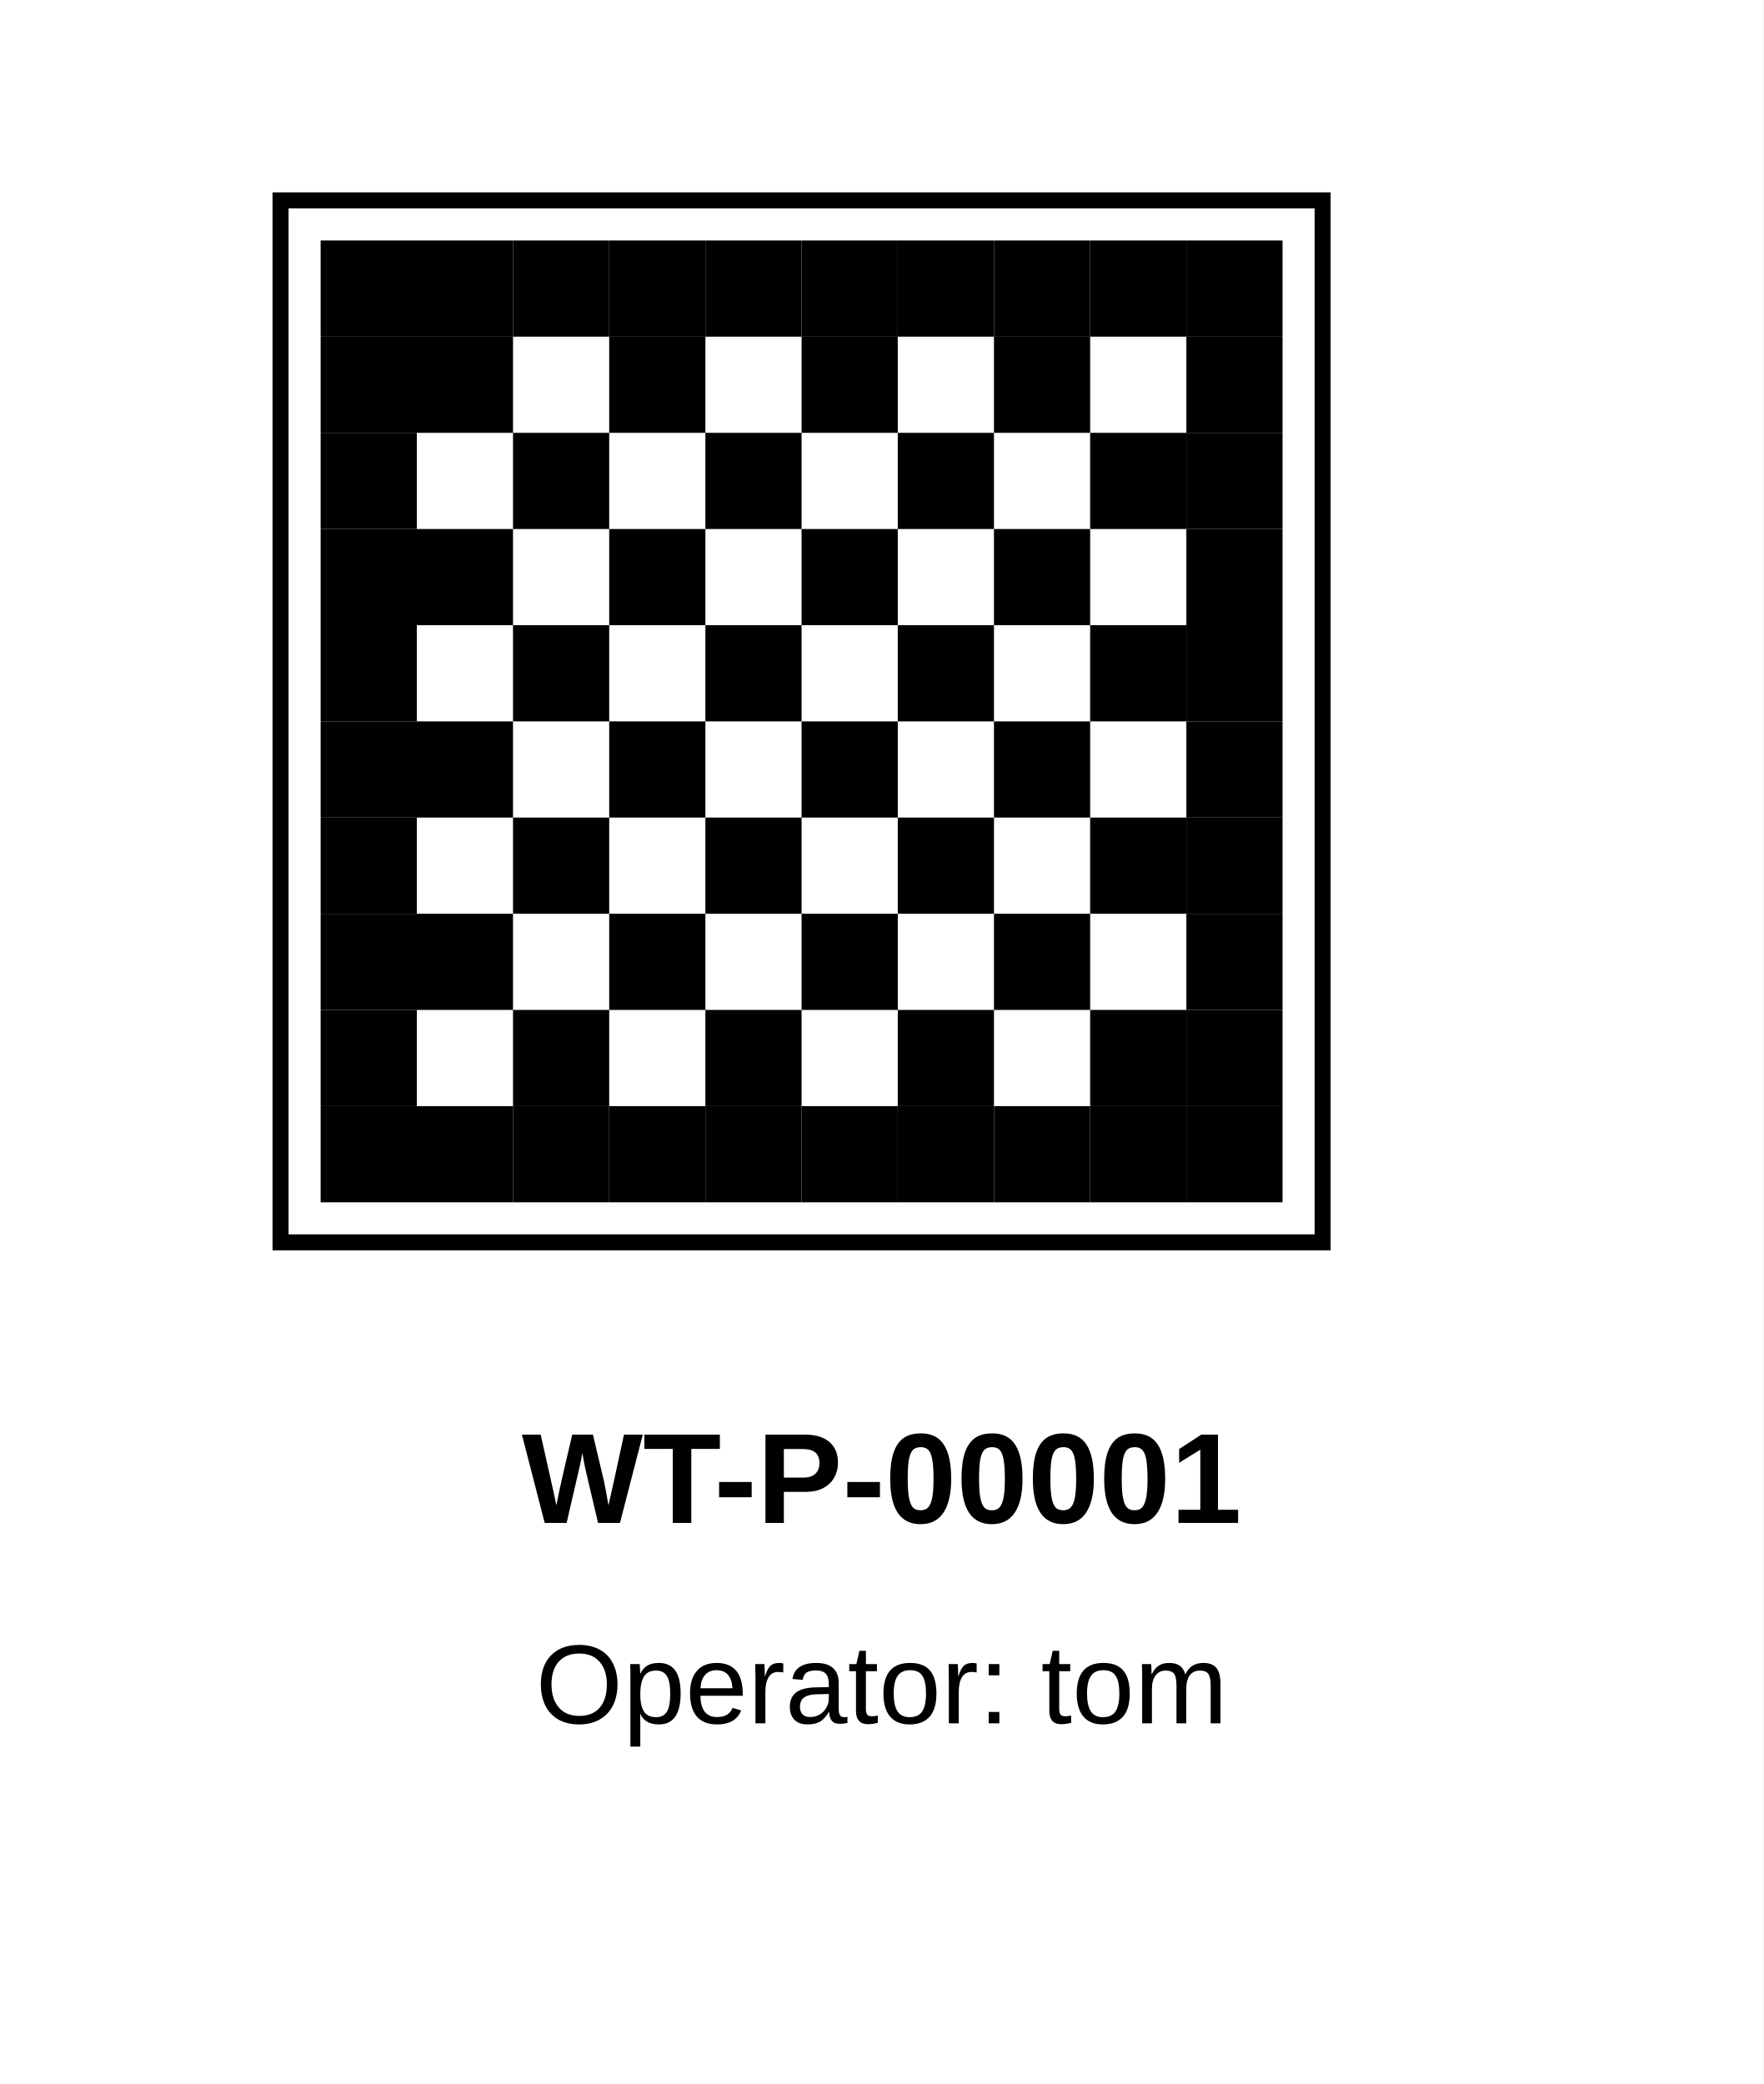
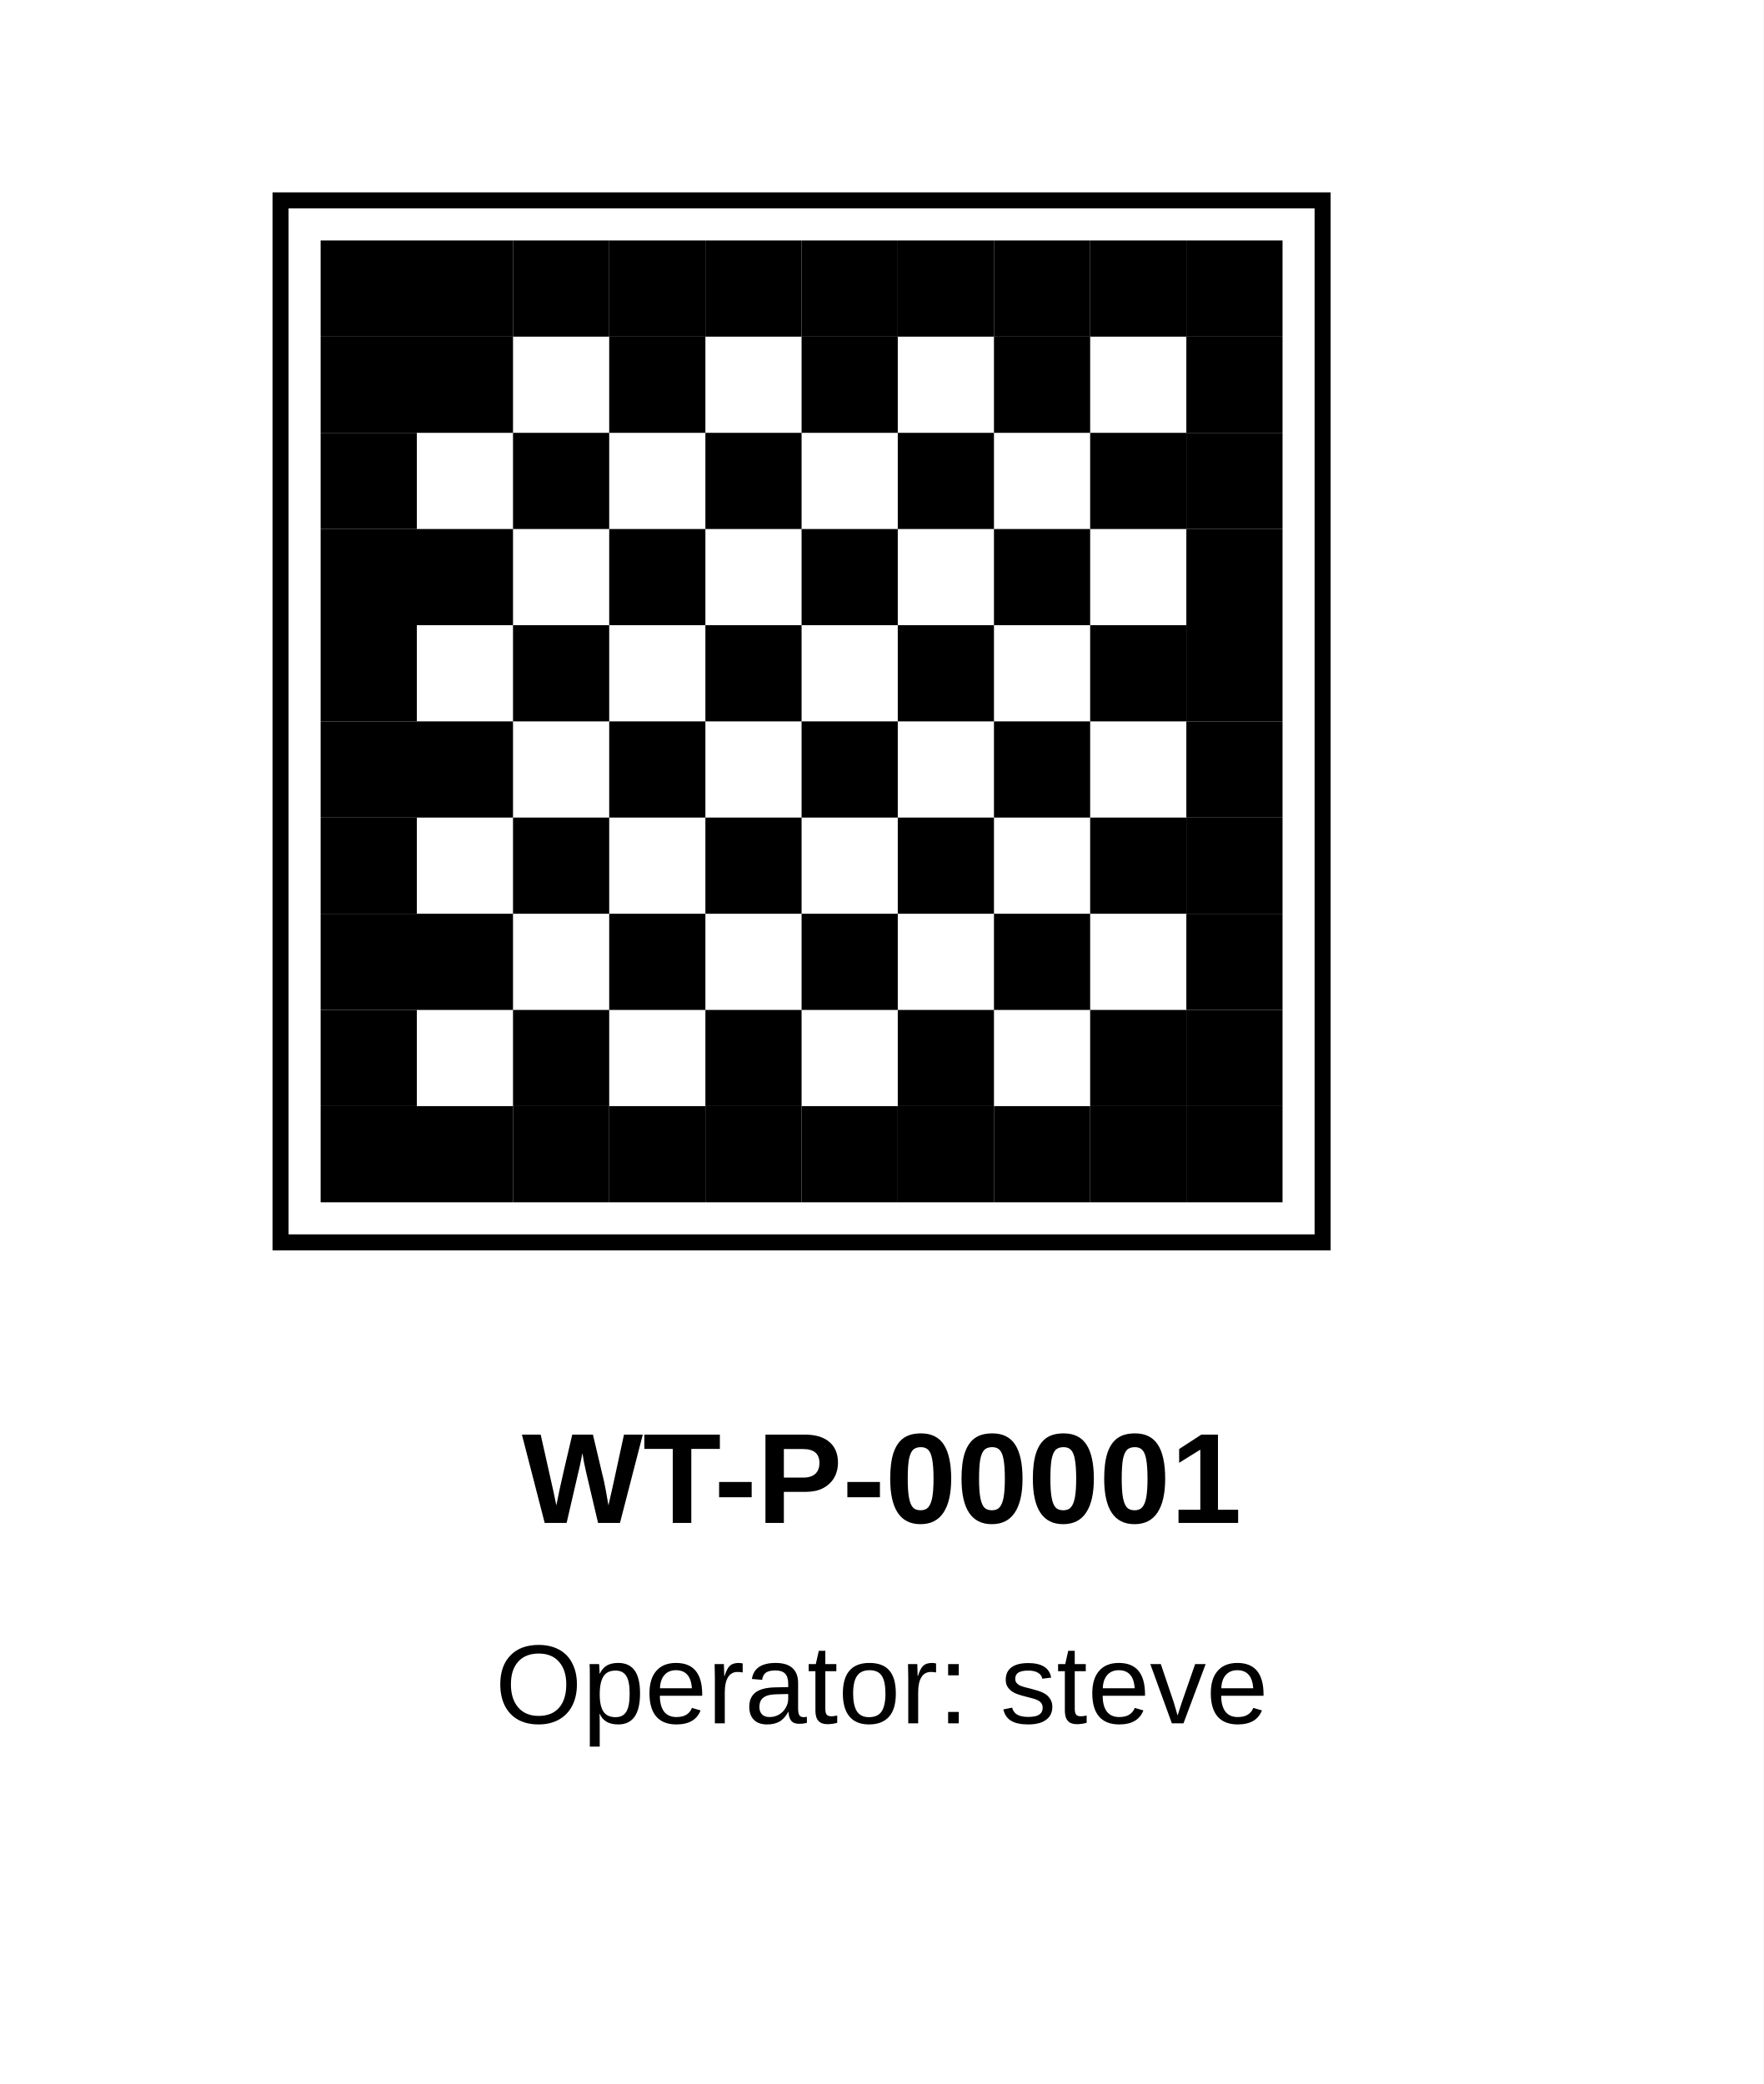
<svg xmlns="http://www.w3.org/2000/svg" width="220" height="260">
  <rect width="220" height="260" fill="white" />
  <rect x="40" y="30" width="12" height="12" fill="black" />
  <rect x="52" y="30" width="12" height="12" fill="black" />
  <rect x="64" y="30" width="12" height="12" fill="black" />
  <rect x="76" y="30" width="12" height="12" fill="black" />
  <rect x="88" y="30" width="12" height="12" fill="black" />
  <rect x="100" y="30" width="12" height="12" fill="black" />
  <rect x="112" y="30" width="12" height="12" fill="black" />
  <rect x="124" y="30" width="12" height="12" fill="black" />
  <rect x="136" y="30" width="12" height="12" fill="black" />
  <rect x="148" y="30" width="12" height="12" fill="black" />
  <rect x="40" y="42" width="12" height="12" fill="black" />
  <rect x="52" y="42" width="12" height="12" fill="black" />
  <rect x="76" y="42" width="12" height="12" fill="black" />
  <rect x="100" y="42" width="12" height="12" fill="black" />
  <rect x="124" y="42" width="12" height="12" fill="black" />
  <rect x="148" y="42" width="12" height="12" fill="black" />
  <rect x="40" y="54" width="12" height="12" fill="black" />
  <rect x="64" y="54" width="12" height="12" fill="black" />
  <rect x="88" y="54" width="12" height="12" fill="black" />
  <rect x="112" y="54" width="12" height="12" fill="black" />
  <rect x="136" y="54" width="12" height="12" fill="black" />
  <rect x="148" y="54" width="12" height="12" fill="black" />
  <rect x="40" y="66" width="12" height="12" fill="black" />
  <rect x="52" y="66" width="12" height="12" fill="black" />
  <rect x="76" y="66" width="12" height="12" fill="black" />
  <rect x="100" y="66" width="12" height="12" fill="black" />
  <rect x="124" y="66" width="12" height="12" fill="black" />
  <rect x="148" y="66" width="12" height="12" fill="black" />
  <rect x="40" y="78" width="12" height="12" fill="black" />
  <rect x="64" y="78" width="12" height="12" fill="black" />
  <rect x="88" y="78" width="12" height="12" fill="black" />
  <rect x="112" y="78" width="12" height="12" fill="black" />
  <rect x="136" y="78" width="12" height="12" fill="black" />
  <rect x="148" y="78" width="12" height="12" fill="black" />
  <rect x="40" y="90" width="12" height="12" fill="black" />
  <rect x="52" y="90" width="12" height="12" fill="black" />
  <rect x="76" y="90" width="12" height="12" fill="black" />
  <rect x="100" y="90" width="12" height="12" fill="black" />
  <rect x="124" y="90" width="12" height="12" fill="black" />
  <rect x="148" y="90" width="12" height="12" fill="black" />
  <rect x="40" y="102" width="12" height="12" fill="black" />
  <rect x="64" y="102" width="12" height="12" fill="black" />
  <rect x="88" y="102" width="12" height="12" fill="black" />
  <rect x="112" y="102" width="12" height="12" fill="black" />
  <rect x="136" y="102" width="12" height="12" fill="black" />
  <rect x="148" y="102" width="12" height="12" fill="black" />
  <rect x="40" y="114" width="12" height="12" fill="black" />
  <rect x="52" y="114" width="12" height="12" fill="black" />
  <rect x="76" y="114" width="12" height="12" fill="black" />
  <rect x="100" y="114" width="12" height="12" fill="black" />
  <rect x="124" y="114" width="12" height="12" fill="black" />
  <rect x="148" y="114" width="12" height="12" fill="black" />
  <rect x="40" y="126" width="12" height="12" fill="black" />
  <rect x="64" y="126" width="12" height="12" fill="black" />
  <rect x="88" y="126" width="12" height="12" fill="black" />
  <rect x="112" y="126" width="12" height="12" fill="black" />
  <rect x="136" y="126" width="12" height="12" fill="black" />
  <rect x="148" y="126" width="12" height="12" fill="black" />
  <rect x="40" y="138" width="12" height="12" fill="black" />
  <rect x="52" y="138" width="12" height="12" fill="black" />
  <rect x="64" y="138" width="12" height="12" fill="black" />
  <rect x="76" y="138" width="12" height="12" fill="black" />
  <rect x="88" y="138" width="12" height="12" fill="black" />
  <rect x="100" y="138" width="12" height="12" fill="black" />
  <rect x="112" y="138" width="12" height="12" fill="black" />
  <rect x="124" y="138" width="12" height="12" fill="black" />
  <rect x="136" y="138" width="12" height="12" fill="black" />
  <rect x="148" y="138" width="12" height="12" fill="black" />
  <rect x="35" y="25" width="130" height="130" fill="none" stroke="black" stroke-width="2" />
  <text x="110" y="190" font-family="Arial" font-size="16" font-weight="bold" text-anchor="middle" fill="black">WT-P-00001</text>
-   <text x="110" y="215" font-family="Arial" font-size="14" text-anchor="middle" fill="black">Operator: tom</text>
+   <text x="110" y="215" font-family="Arial" font-size="14" text-anchor="middle" fill="black">Operator: steve</text>
</svg>
